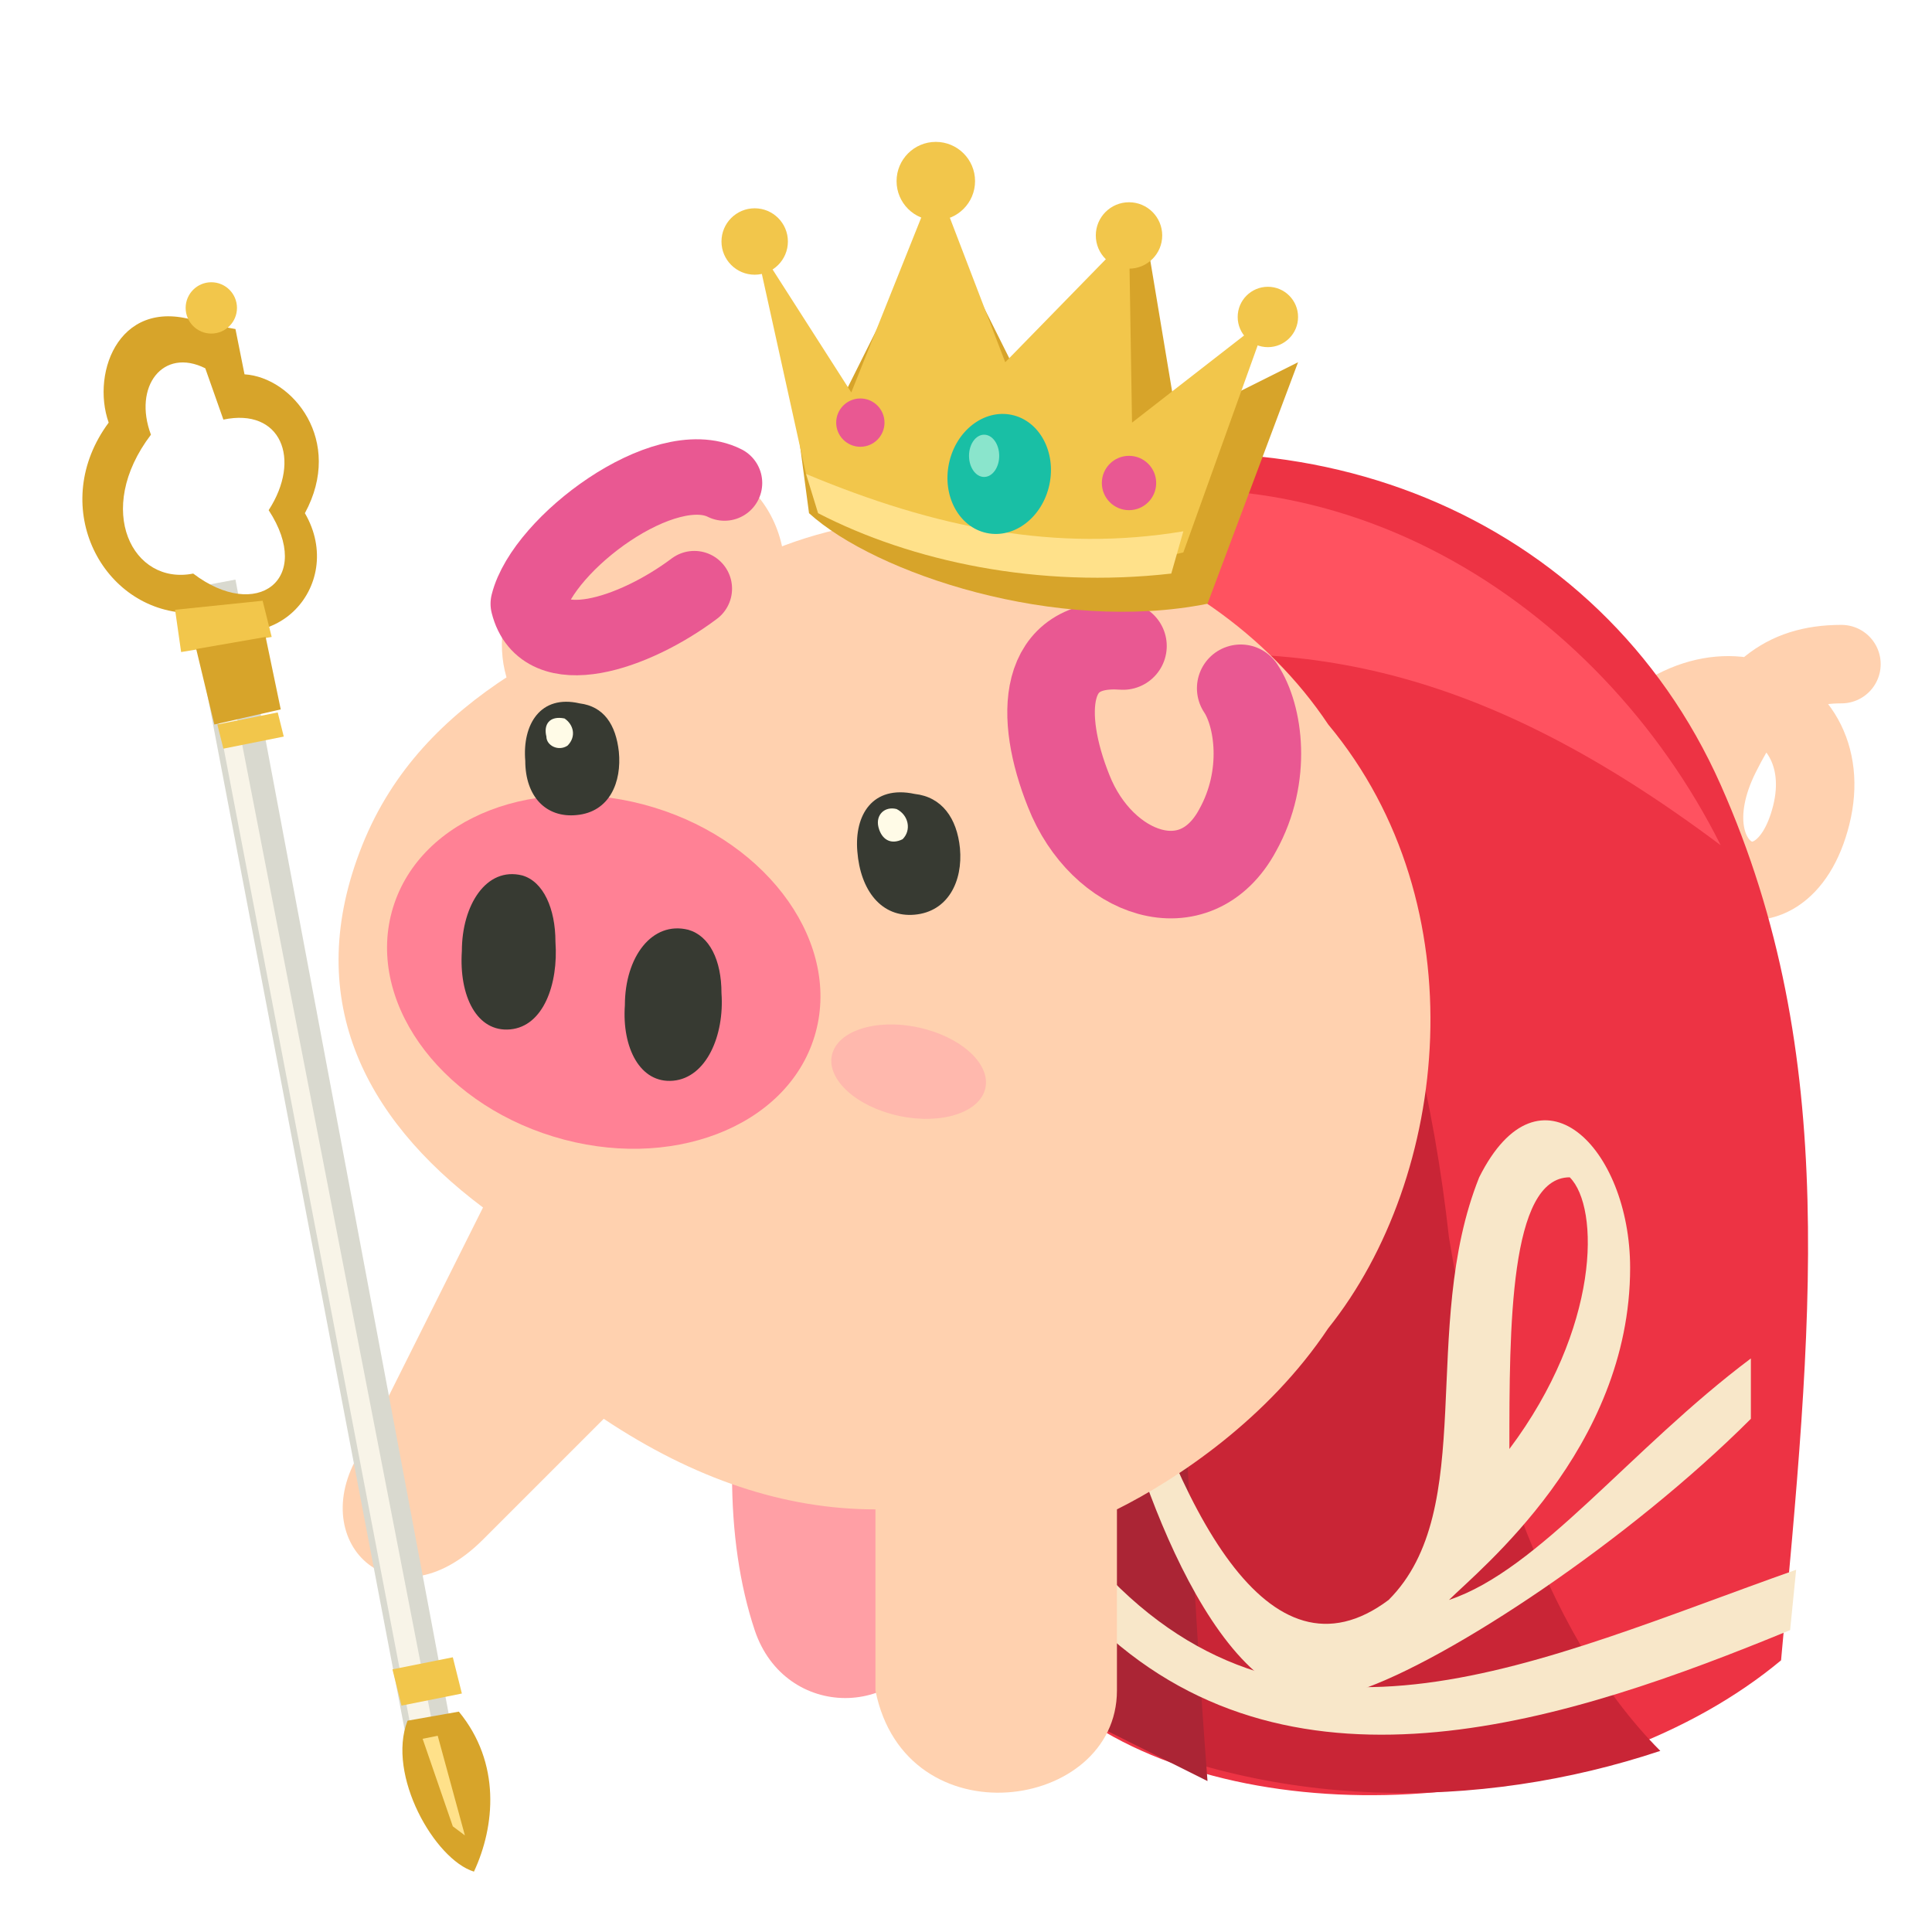
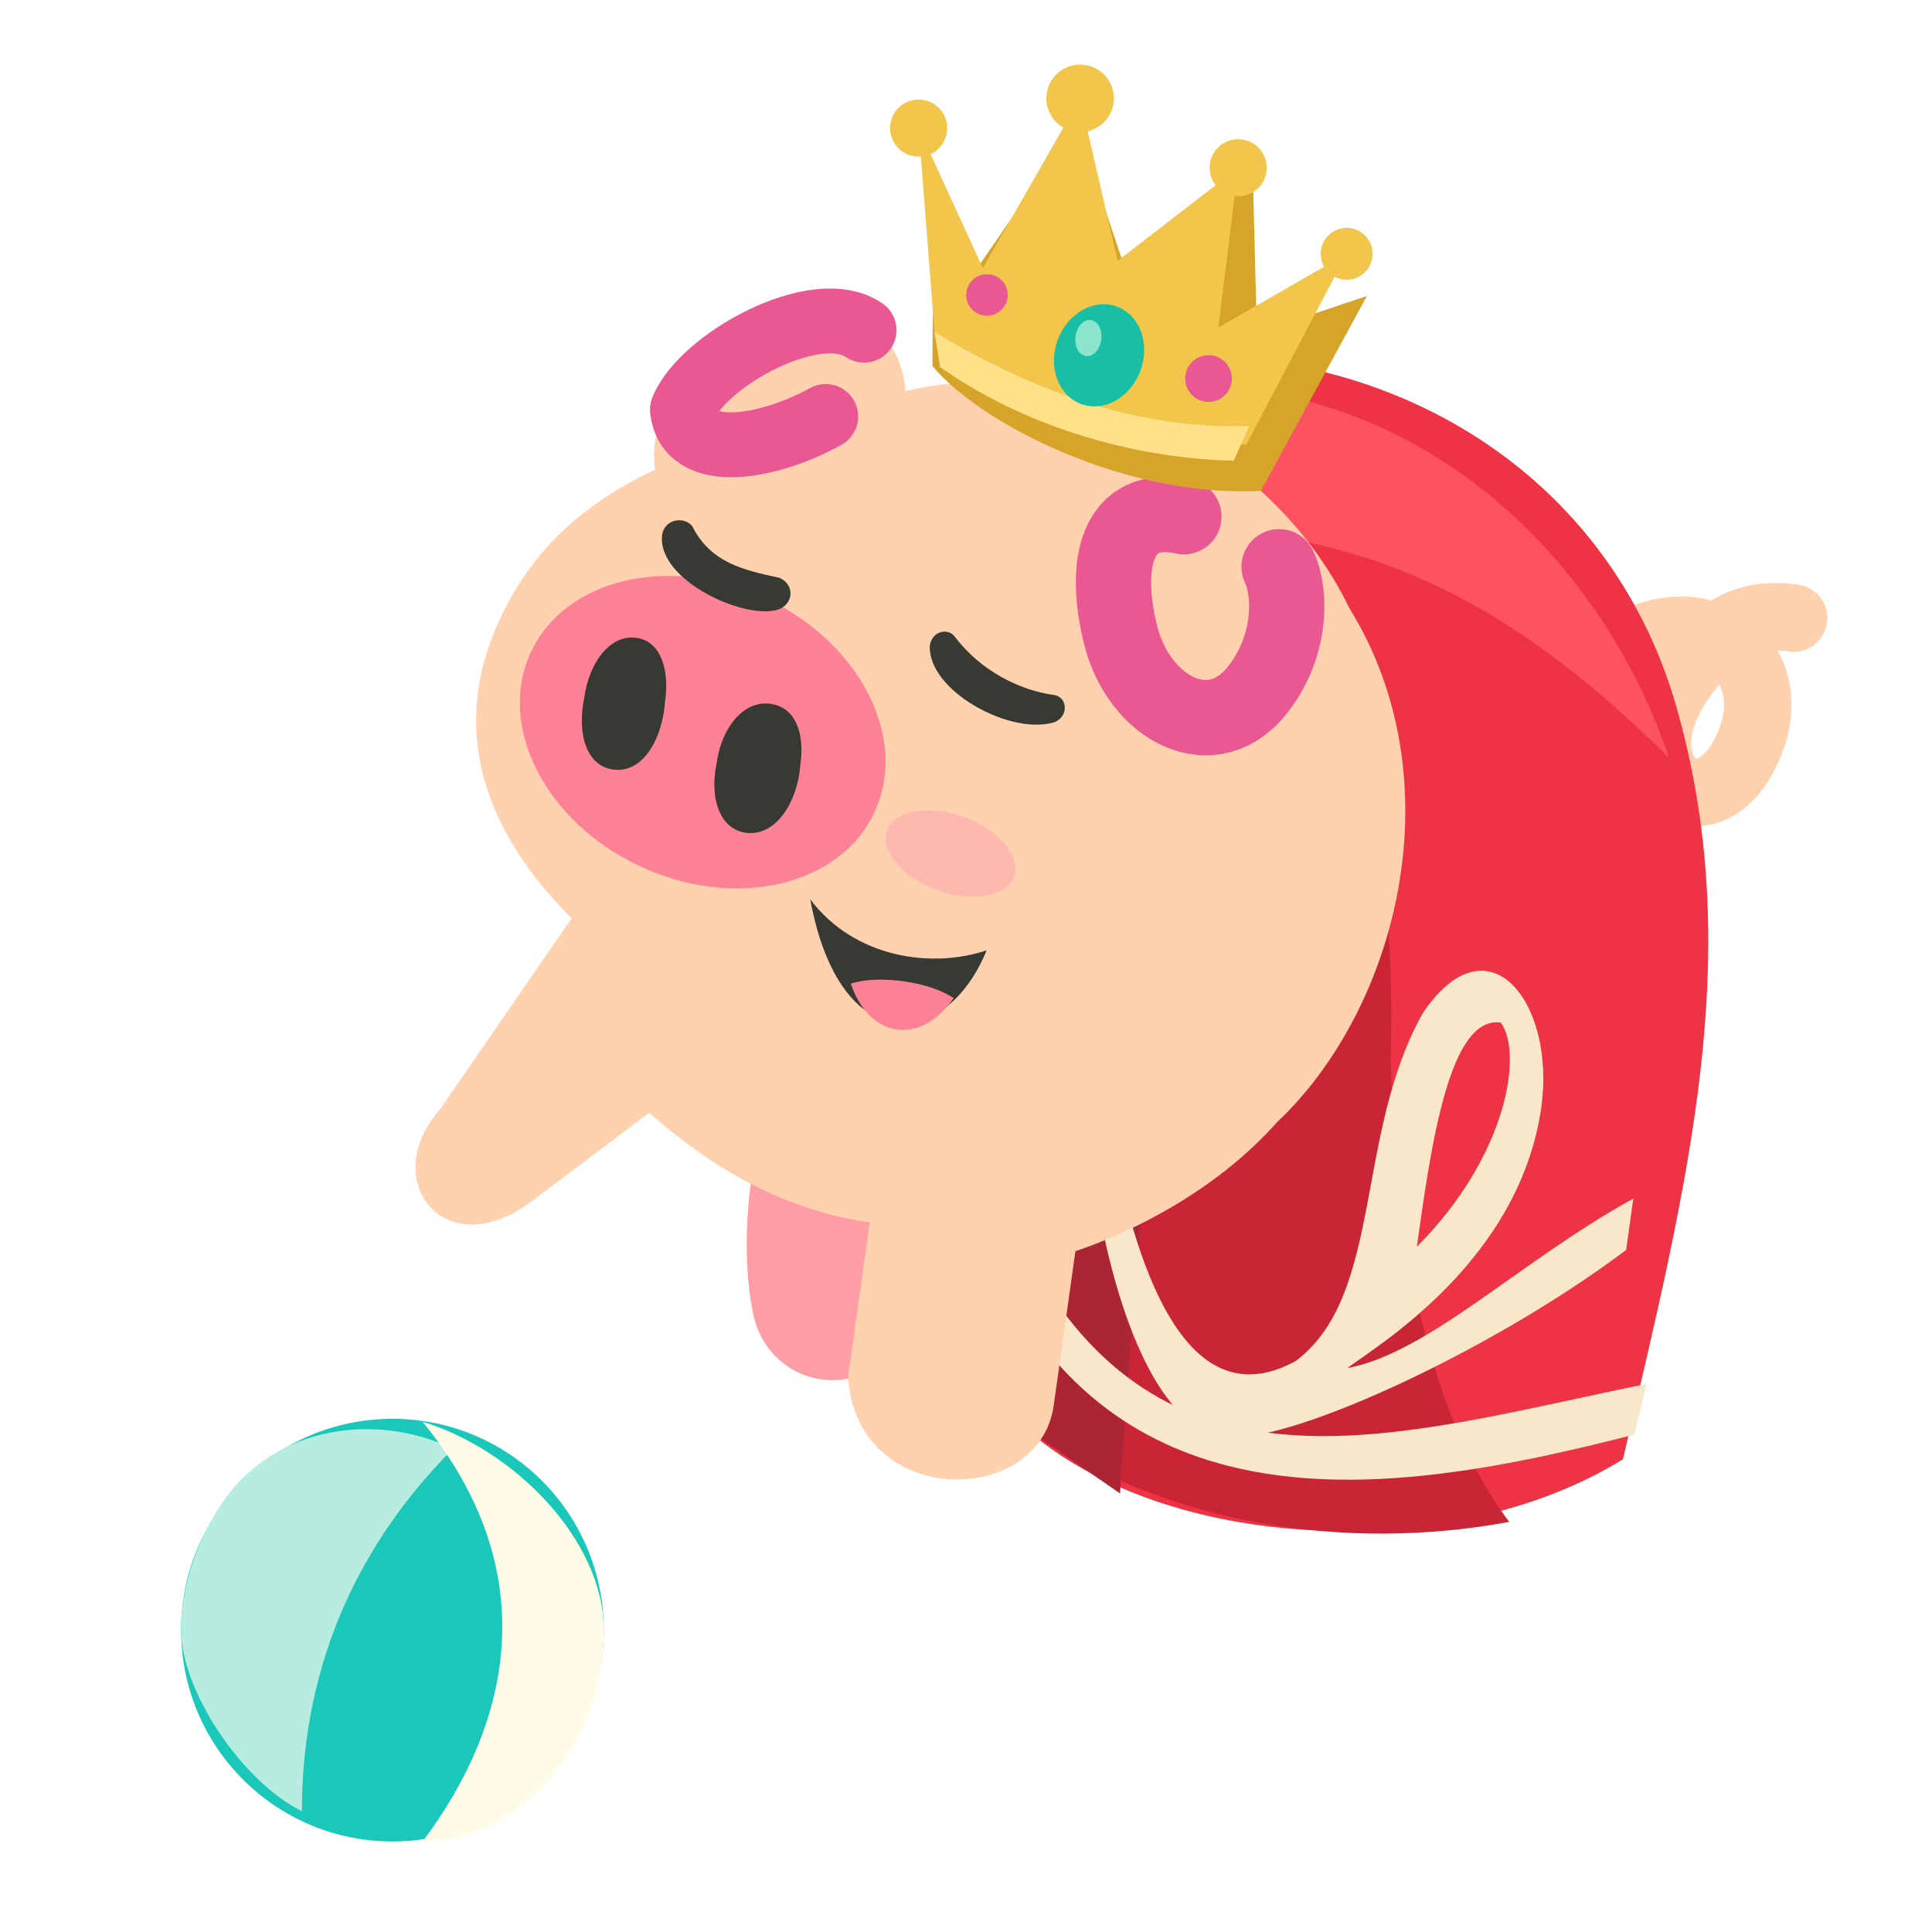
<svg xmlns="http://www.w3.org/2000/svg" viewBox="0 0 64 64" width="64" height="64" role="img" aria-labelledby="king-title king-desc">
-   <g stroke-linecap="round" stroke-linejoin="round">
-     <g id="far-legs" fill="#FF9FA5">
-       <path d="M25 43C24 47 24 51 25 54C26 57 30 57 31 54L32 46Z" />
-       <path d="M44 42L43 51C43 55 48 56 50 53L51 44Z" />
-     </g>
-     <path id="tail" d="M53 26C56 21 61 23 60 27C59 31 55 29 57 25C58 23 59 22 61 22" fill="none" stroke="#FFD1AF" stroke-width="2.6" />
-     <g id="cape">
-       <path fill="#ED3344" d="M33 16C43 13 53 17 57 26C61 35 60 44 59 55C53 60 42 61 36 57L35 37Z" />
-       <path fill="#FF5260" d="M34 17C44 14 53 20 57 28C49 22 43 21 36 22Z" />
-       <path fill="#C92536" d="M37 21C44 24 47 32 48 41C49 47 51 54 55 58C49 60 42 60 36 57L35 37Z" />
-       <path fill="#AB2535" d="M37 24C39 34 39 46 40 59L36 57L35 37Z" />
-       <path fill="#F8E7C9" d="M37 43C39 50 42 56 46 53C49 50 47 44 49 39C51 35 54 38 54 42C54 48 49 52 48 53C51 52 54 48 58 45L58 47C54 51 48 55 45 56C41 58 38 50 37 46ZM50 48C53 44 53 40 52 39C50 39 50 44 50 48Z" fill-rule="evenodd" />
-       <path fill="#F8E7C9" d="M36.5 52C43 59 51 55 59.5 52L59.3 54C52 57 43 60 36.5 54Z" />
-     </g>
-     <g id="pig-body">
-       <path fill="#FFD1AF" d="M24 19C31 15 40 18 44 24C49 30 48 39 44 44C42 47 39 49 37 50L37 56C37 60 30 61 29 56L29 50C26 50 23 49 20 47L16 51C13 54 10 51 12 48L16 40C12 37 10 33 12 28C14 23 19 21 24 19Z" />
-       <path fill="#FFD1AF" d="M17 23C16 21 17 18 20 16C23 14 26 16 26 19L25 24Z" />
-       <path d="M24 16C22 15 18 18 17.5 20C18 22 21 21 23 19.5" fill="none" stroke="#E95892" stroke-width="2.5" />
-       <ellipse cx="20" cy="32.2" rx="7.3" ry="5.7" transform="rotate(17 20 32.2)" fill="#FF8195" />
-       <path fill="#373A32" d="M17.3 29C16.1 28.7 15.3 30 15.3 31.5C15.2 33 15.8 34.2 16.9 34.1C18 34 18.5 32.6 18.4 31.2C18.4 30.1 18 29.2 17.3 29Z" />
-       <path fill="#373A32" d="M22.8 30.8C21.6 30.5 20.7 31.7 20.7 33.3C20.6 34.7 21.2 35.9 22.3 35.8C23.4 35.7 24 34.3 23.9 32.9C23.9 31.8 23.5 31 22.8 30.8Z" />
-       <path fill="#373A32" d="M19.2 23.3C17.9 23 17.3 24 17.4 25.2C17.4 26.4 18.1 27.1 19.1 27C20.2 26.9 20.6 25.9 20.5 24.9C20.4 24 20 23.4 19.2 23.3Z" />
-       <path fill="#FFFBE7" d="M18.7 23.8C18.2 23.7 18 24 18.1 24.4C18.1 24.7 18.5 24.9 18.8 24.7C19.1 24.4 19 24 18.7 23.8Z" />
-       <path fill="#373A32" d="M30.3 26.3C28.9 26 28.3 27 28.4 28.2C28.5 29.5 29.2 30.4 30.3 30.3C31.4 30.2 31.9 29.2 31.8 28.1C31.7 27.1 31.2 26.4 30.3 26.3Z" />
-       <path fill="#FFFBE7" d="M29.7 26.8C29.3 26.7 29 27 29.1 27.4C29.2 27.8 29.5 28 29.9 27.8C30.2 27.5 30.1 27 29.7 26.8Z" />
-       <ellipse cx="30.1" cy="35.5" rx="2.6" ry="1.5" transform="rotate(12 30.1 35.5)" fill="#FFAFAC" opacity=".72" />
-       <path d="M37.2 21.4C34.5 21.2 34.4 23.7 35.4 26.2C36.5 29 39.6 30.1 41 27.5C42 25.7 41.7 23.7 41.1 22.8" fill="none" stroke="#E95892" stroke-width="2.9" />
-     </g>
-     <g id="crown">
-       <path fill="#D7A42A" d="M26 11L28 13L31 7L34 13L38 8L39 14L43 12L40 20C35 21 29 19 26.8 17Z" />
-       <path fill="#F2C64B" d="M25 8L28.2 13L31 6L33.3 12L37.4 7.8L37.5 14L42 10.5L39.2 18.3C34.7 19.4 28.5 17.7 26.7 15.7Z" />
-       <path fill="#FFE18A" d="M26.7 15.7C31 17.5 35 18.3 39.2 17.6L38.8 19C34.4 19.5 30.2 18.6 27.1 17Z" />
-       <circle cx="25" cy="8" r="1.1" fill="#F2C64B" />
-       <circle cx="31" cy="6" r="1.3" fill="#F2C64B" />
-       <circle cx="37.4" cy="7.8" r="1.1" fill="#F2C64B" />
-       <circle cx="42" cy="10.5" r="1" fill="#F2C64B" />
-       <ellipse cx="33.1" cy="15.7" rx="1.7" ry="2" transform="rotate(12 33.1 15.7)" fill="#19BFA5" />
-       <ellipse cx="32.6" cy="15.1" rx=".5" ry=".7" fill="#8AE5CC" />
-       <circle cx="28.5" cy="14" r=".8" fill="#E95892" />
-       <circle cx="37.4" cy="16" r=".9" fill="#E95892" />
-     </g>
-     <g id="sceptre">
-       <path fill="#D9D9CF" d="M6.2 19.5L7.8 19.2L15 57.5L13.5 57.8Z" />
-       <path fill="#F8F4E8" d="M6.4 19.5L7 19.4L14.4 57.5L13.7 57.7Z" />
-       <path fill="#D7A42A" d="M6.7 10.7C4 9.7 3 12.3 3.6 14C1.6 16.7 3.3 20.1 6.1 20.3C9 22.2 11.5 19.4 10.1 17C11.4 14.6 9.7 12.5 8.1 12.4L7.8 10.9ZM6.8 12.2L7.4 13.9C9.3 13.5 10 15.2 8.9 16.9C10.4 19.2 8.5 20.6 6.4 19C4.4 19.4 3.1 16.9 5 14.4C4.4 12.8 5.4 11.5 6.8 12.2Z" fill-rule="evenodd" />
-       <circle cx="7" cy="10.2" r=".85" fill="#F2C64B" />
-       <path fill="#F2C64B" d="M5.8 20.2L8.7 19.9L9 21.1L6 21.6Z" />
-       <path fill="#D7A42A" d="M6.5 21.5L8.8 21.1L9.3 23.5L7.1 24Z" />
-       <path fill="#F2C64B" d="M7.2 24L9.2 23.6L9.4 24.4L7.4 24.8Z" />
-       <path fill="#F2C64B" d="M13 55.3L15 54.9L15.3 56.1L13.3 56.5Z" />
-       <path fill="#D7A42A" d="M13.5 57C12.8 58.8 14.4 61.6 15.7 62C16.4 60.5 16.6 58.4 15.2 56.7Z" />
-       <path fill="#FFE18A" d="M14 57.6L14.5 57.5L15.4 60.8L15 60.5Z" />
+   <g id="character" transform="translate(6 -2) scale(.86) rotate(8 32 32)">
+     <g stroke-linecap="round" stroke-linejoin="round">
+       <g id="far-legs" fill="#FF9FA5">
+         <path d="M25 43C24 47 24 51 25 54C26 57 30 57 31 54L32 46Z" />
+         <path d="M44 42L43 51C43 55 48 56 50 53L51 44Z" />
+       </g>
+       <path id="tail" d="M53 26C56 21 61 23 60 27C59 31 55 29 57 25C58 23 59 22 61 22" fill="none" stroke="#FFD1AF" stroke-width="2.6" />
+       <g id="cape">
+         <path fill="#ED3344" d="M33 16C43 13 53 17 57 26C61 35 60 44 59 55C53 60 42 61 36 57L35 37Z" />
+         <path fill="#FF5260" d="M34 17C44 14 53 20 57 28C49 22 43 21 36 22Z" />
+         <path fill="#C92536" d="M37 21C44 24 47 32 48 41C49 47 51 54 55 58C49 60 42 60 36 57L35 37Z" />
+         <path fill="#AB2535" d="M37 24C39 34 39 46 40 59L36 57L35 37Z" />
+         <path fill="#F8E7C9" d="M37 43C39 50 42 56 46 53C49 50 47 44 49 39C51 35 54 38 54 42C54 48 49 52 48 53C51 52 54 48 58 45L58 47C54 51 48 55 45 56C41 58 38 50 37 46ZM50 48C53 44 53 40 52 39C50 39 50 44 50 48Z" fill-rule="evenodd" />
+         <path fill="#F8E7C9" d="M36.5 52C43 59 51 55 59.5 52L59.3 54C52 57 43 60 36.5 54Z" />
+       </g>
+       <g id="pig-body">
+         <path fill="#FFD1AF" d="M24 19C31 15 40 18 44 24C49 30 48 39 44 44C42 47 39 49 37 50L37 56C37 60 30 61 29 56L29 50C26 50 23 49 20 47L16 51C13 54 10 51 12 48L16 40C12 37 10 33 12 28C14 23 19 21 24 19Z" />
+         <path fill="#FFD1AF" d="M17 23C16 21 17 18 20 16C23 14 26 16 26 19L25 24Z" />
+         <path d="M24 16C22 15 18 18 17.5 20C18 22 21 21 23 19.5" fill="none" stroke="#E95892" stroke-width="2.5" />
+         <ellipse cx="20" cy="32.2" rx="7.3" ry="5.7" transform="rotate(17 20 32.2)" fill="#FF8195" />
+         <path fill="#373A32" d="M17.3 29C16.1 28.7 15.3 30 15.3 31.5C15.2 33 15.8 34.2 16.9 34.1C18 34 18.5 32.6 18.4 31.2C18.4 30.1 18 29.2 17.3 29Z" />
+         <path fill="#373A32" d="M22.8 30.8C21.6 30.5 20.7 31.7 20.7 33.3C20.6 34.7 21.2 35.9 22.3 35.8C23.4 35.7 24 34.3 23.9 32.9C23.9 31.8 23.5 31 22.8 30.8Z" />
+         <path fill="#373A32" d="M18.5 24.4C18.2 24.1 17.5 24.2 17.4 24.8C17.3 26.5 20.6 27.6 22 27.2C22.8 27 22.8 26.1 22.1 25.9C20.7 25.8 19.4 25.7 18.5 24.4Z" />
+         <path fill="#373A32" d="M29.1 27.2C28.8 26.9 28.2 27.1 28.2 27.7C28.4 29.4 31.6 30.6 33.2 30C33.9 29.8 33.8 28.9 33.2 28.9C31.9 28.9 30.3 28.4 29.1 27.2Z" />
+         <ellipse cx="30.1" cy="35.5" rx="2.6" ry="1.5" transform="rotate(12 30.1 35.5)" fill="#FFAFAC" opacity=".72" />
+         <path d="M37.2 21.4C34.5 21.2 34.4 23.7 35.4 26.2C36.5 29 39.6 30.1 41 27.5C42 25.7 41.7 23.7 41.1 22.8" fill="none" stroke="#E95892" stroke-width="2.9" />
+         <path fill="#373A32" d="M25 38C27 40 30 40 32 39C31 43 27 44 25 38Z" />
+         <path fill="#FF8195" d="M27 41C28 40.5 30 40.5 31 41C30 43 28 43 27 41Z" />
+       </g>
+       <g id="crown">
+         <path fill="#D7A42A" d="M26 11L28 13L31 7L34 13L38 8L39 14L43 12L40 20C35 21 29 19 26.8 17Z" />
+         <path fill="#F2C64B" d="M25 8L28.2 13L31 6L33.3 12L37.4 7.8L37.5 14L42 10.5L39.2 18.3C34.7 19.4 28.5 17.7 26.7 15.7Z" />
+         <path fill="#FFE18A" d="M26.7 15.7C31 17.5 35 18.3 39.2 17.6L38.8 19C34.4 19.5 30.2 18.6 27.1 17Z" />
+         <circle cx="25" cy="8" r="1.1" fill="#F2C64B" />
+         <circle cx="31" cy="6" r="1.3" fill="#F2C64B" />
+         <circle cx="37.4" cy="7.8" r="1.1" fill="#F2C64B" />
+         <circle cx="42" cy="10.5" r="1" fill="#F2C64B" />
+         <ellipse cx="33.1" cy="15.7" rx="1.7" ry="2" transform="rotate(12 33.1 15.7)" fill="#19BFA5" />
+         <ellipse cx="32.6" cy="15.1" rx=".5" ry=".7" fill="#8AE5CC" />
+         <circle cx="28.5" cy="14" r=".8" fill="#E95892" />
+         <circle cx="37.4" cy="16" r=".9" fill="#E95892" />
+       </g>
    </g>
  </g>
+   <g id="ball">
+     <circle cx="13" cy="54" r="7" fill="#19C8B9" />
+     <path fill="#B7EDE0" d="M8 49C10 47 13 47 15 48C12 51 10 55 10 60C8 59 6 56 6 54C6 52 7 50 8 49Z" />
+     <path fill="#FFFBE7" d="M14 47.1C17 48 20 51 20 54C20 58 17 61 14 61C17 57 18 52 14 47.1Z" />
+   </g>
</svg>
